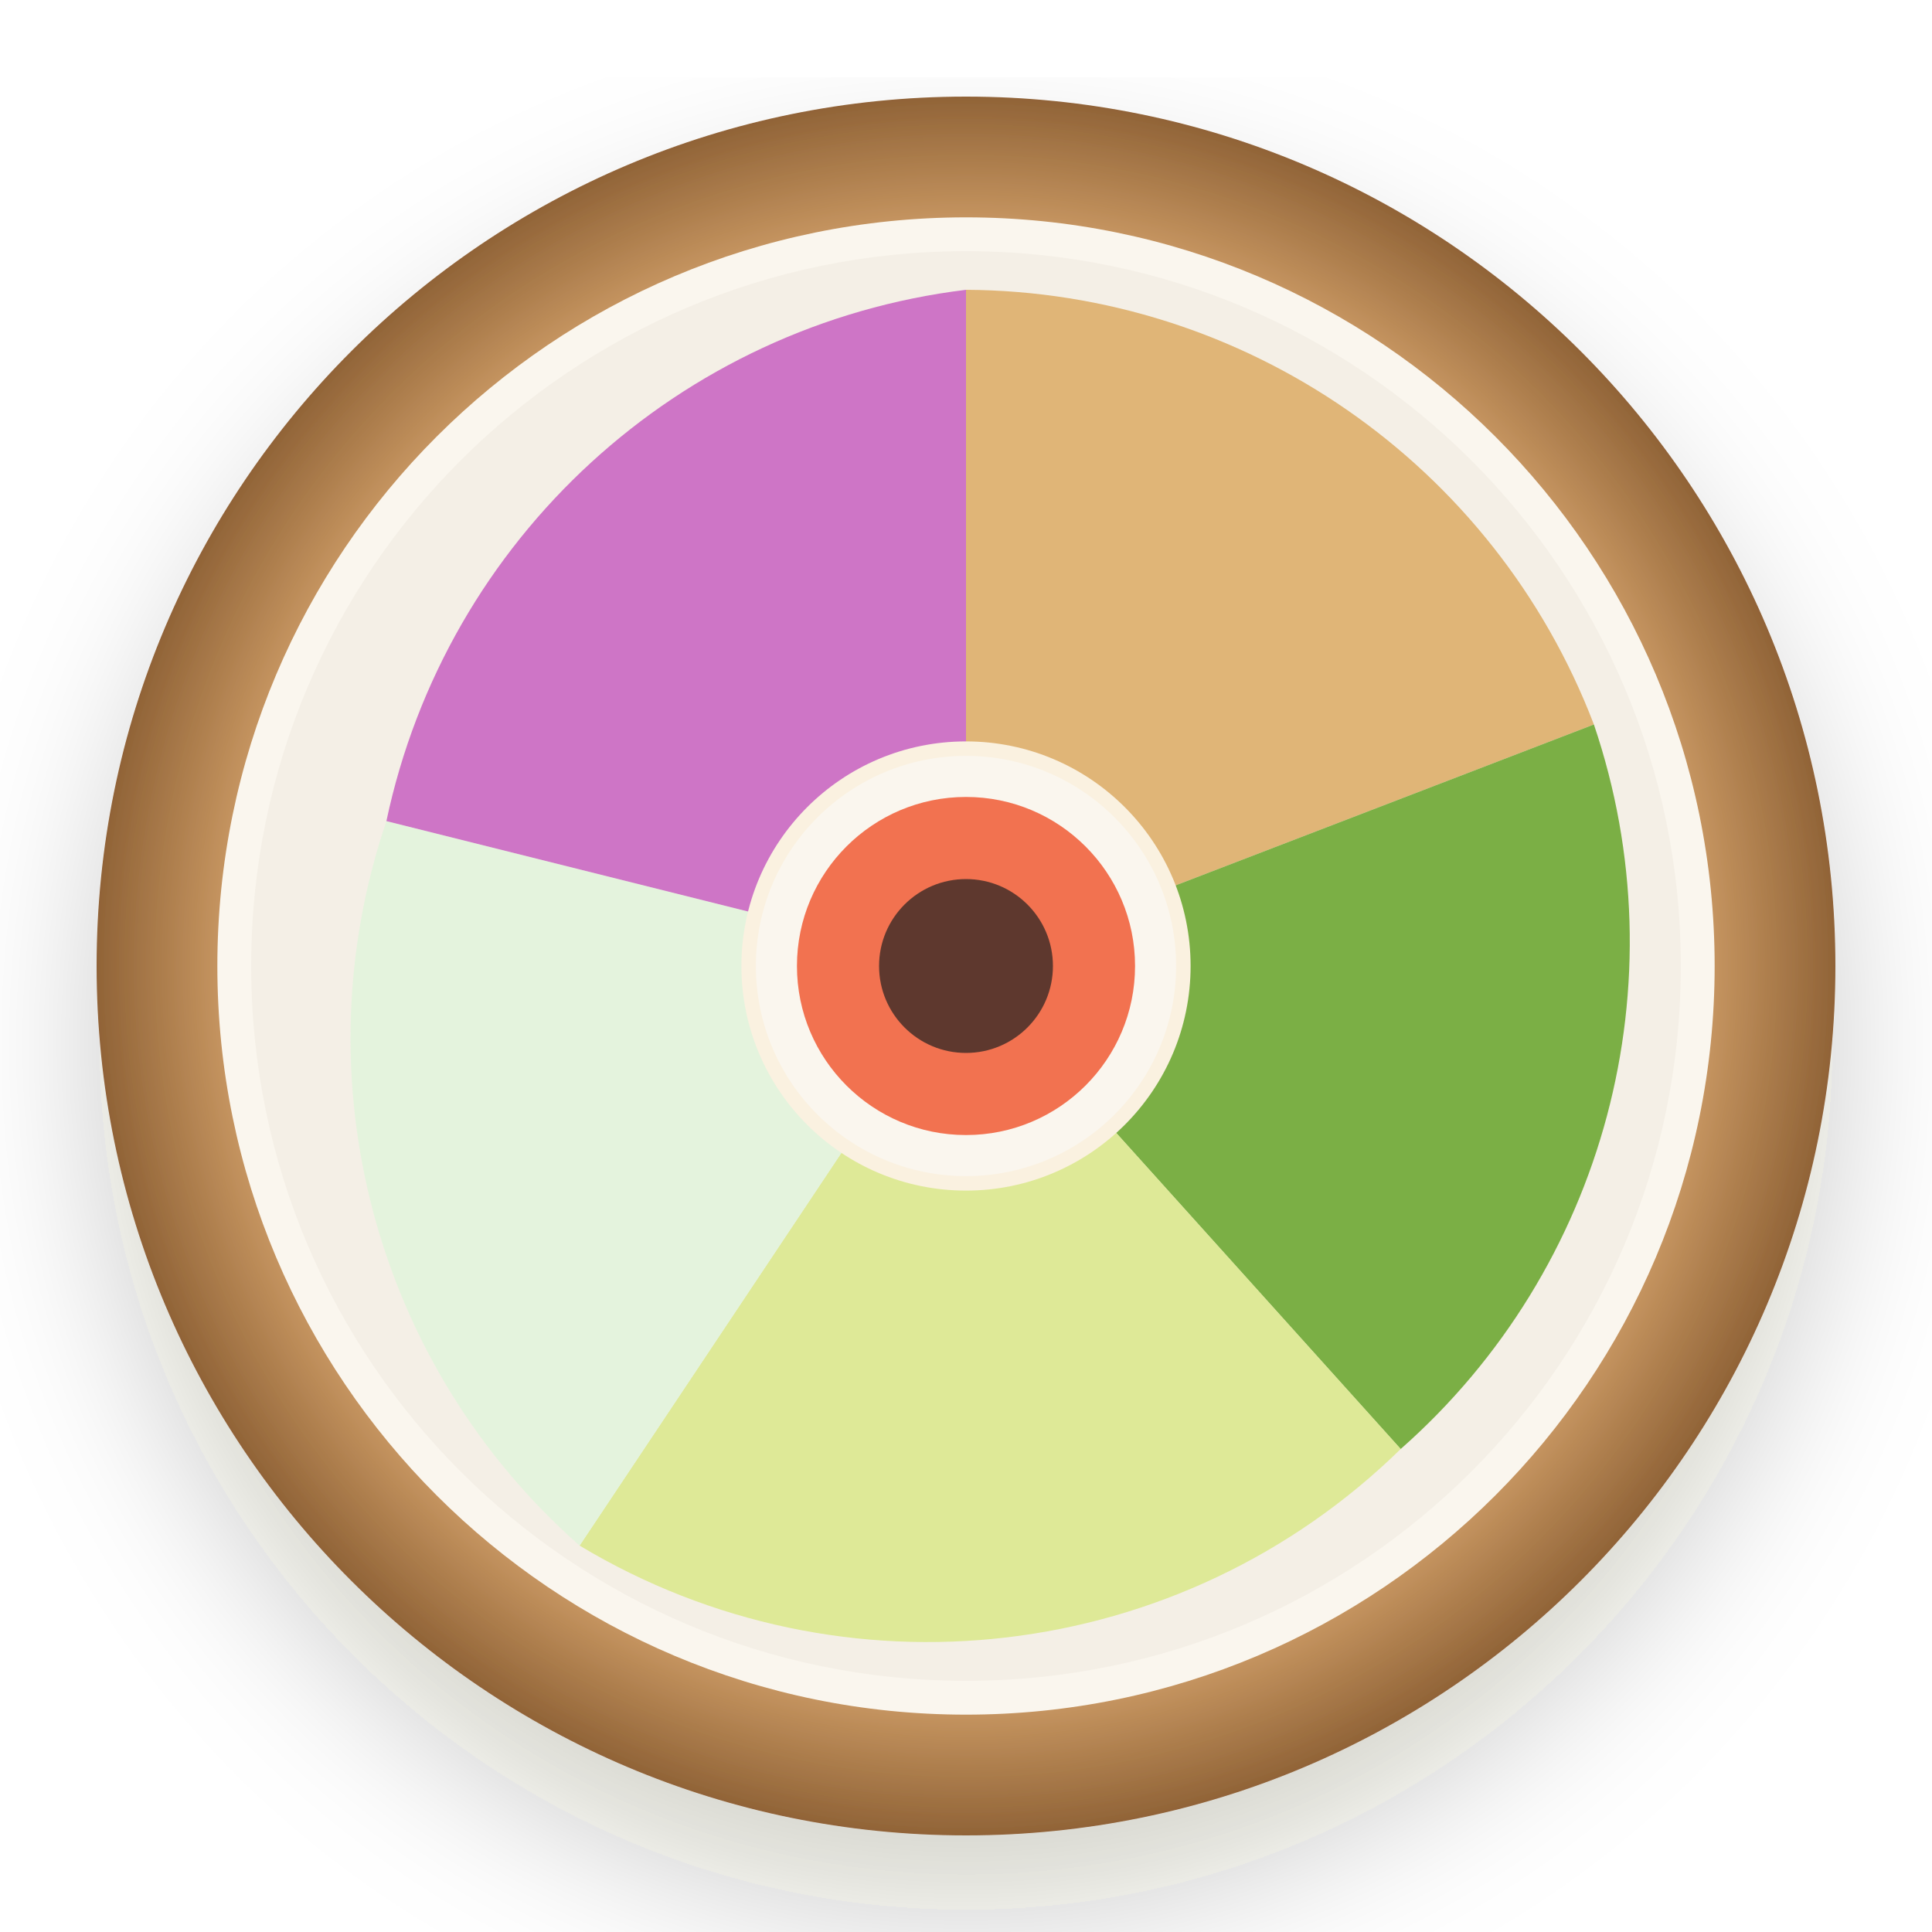
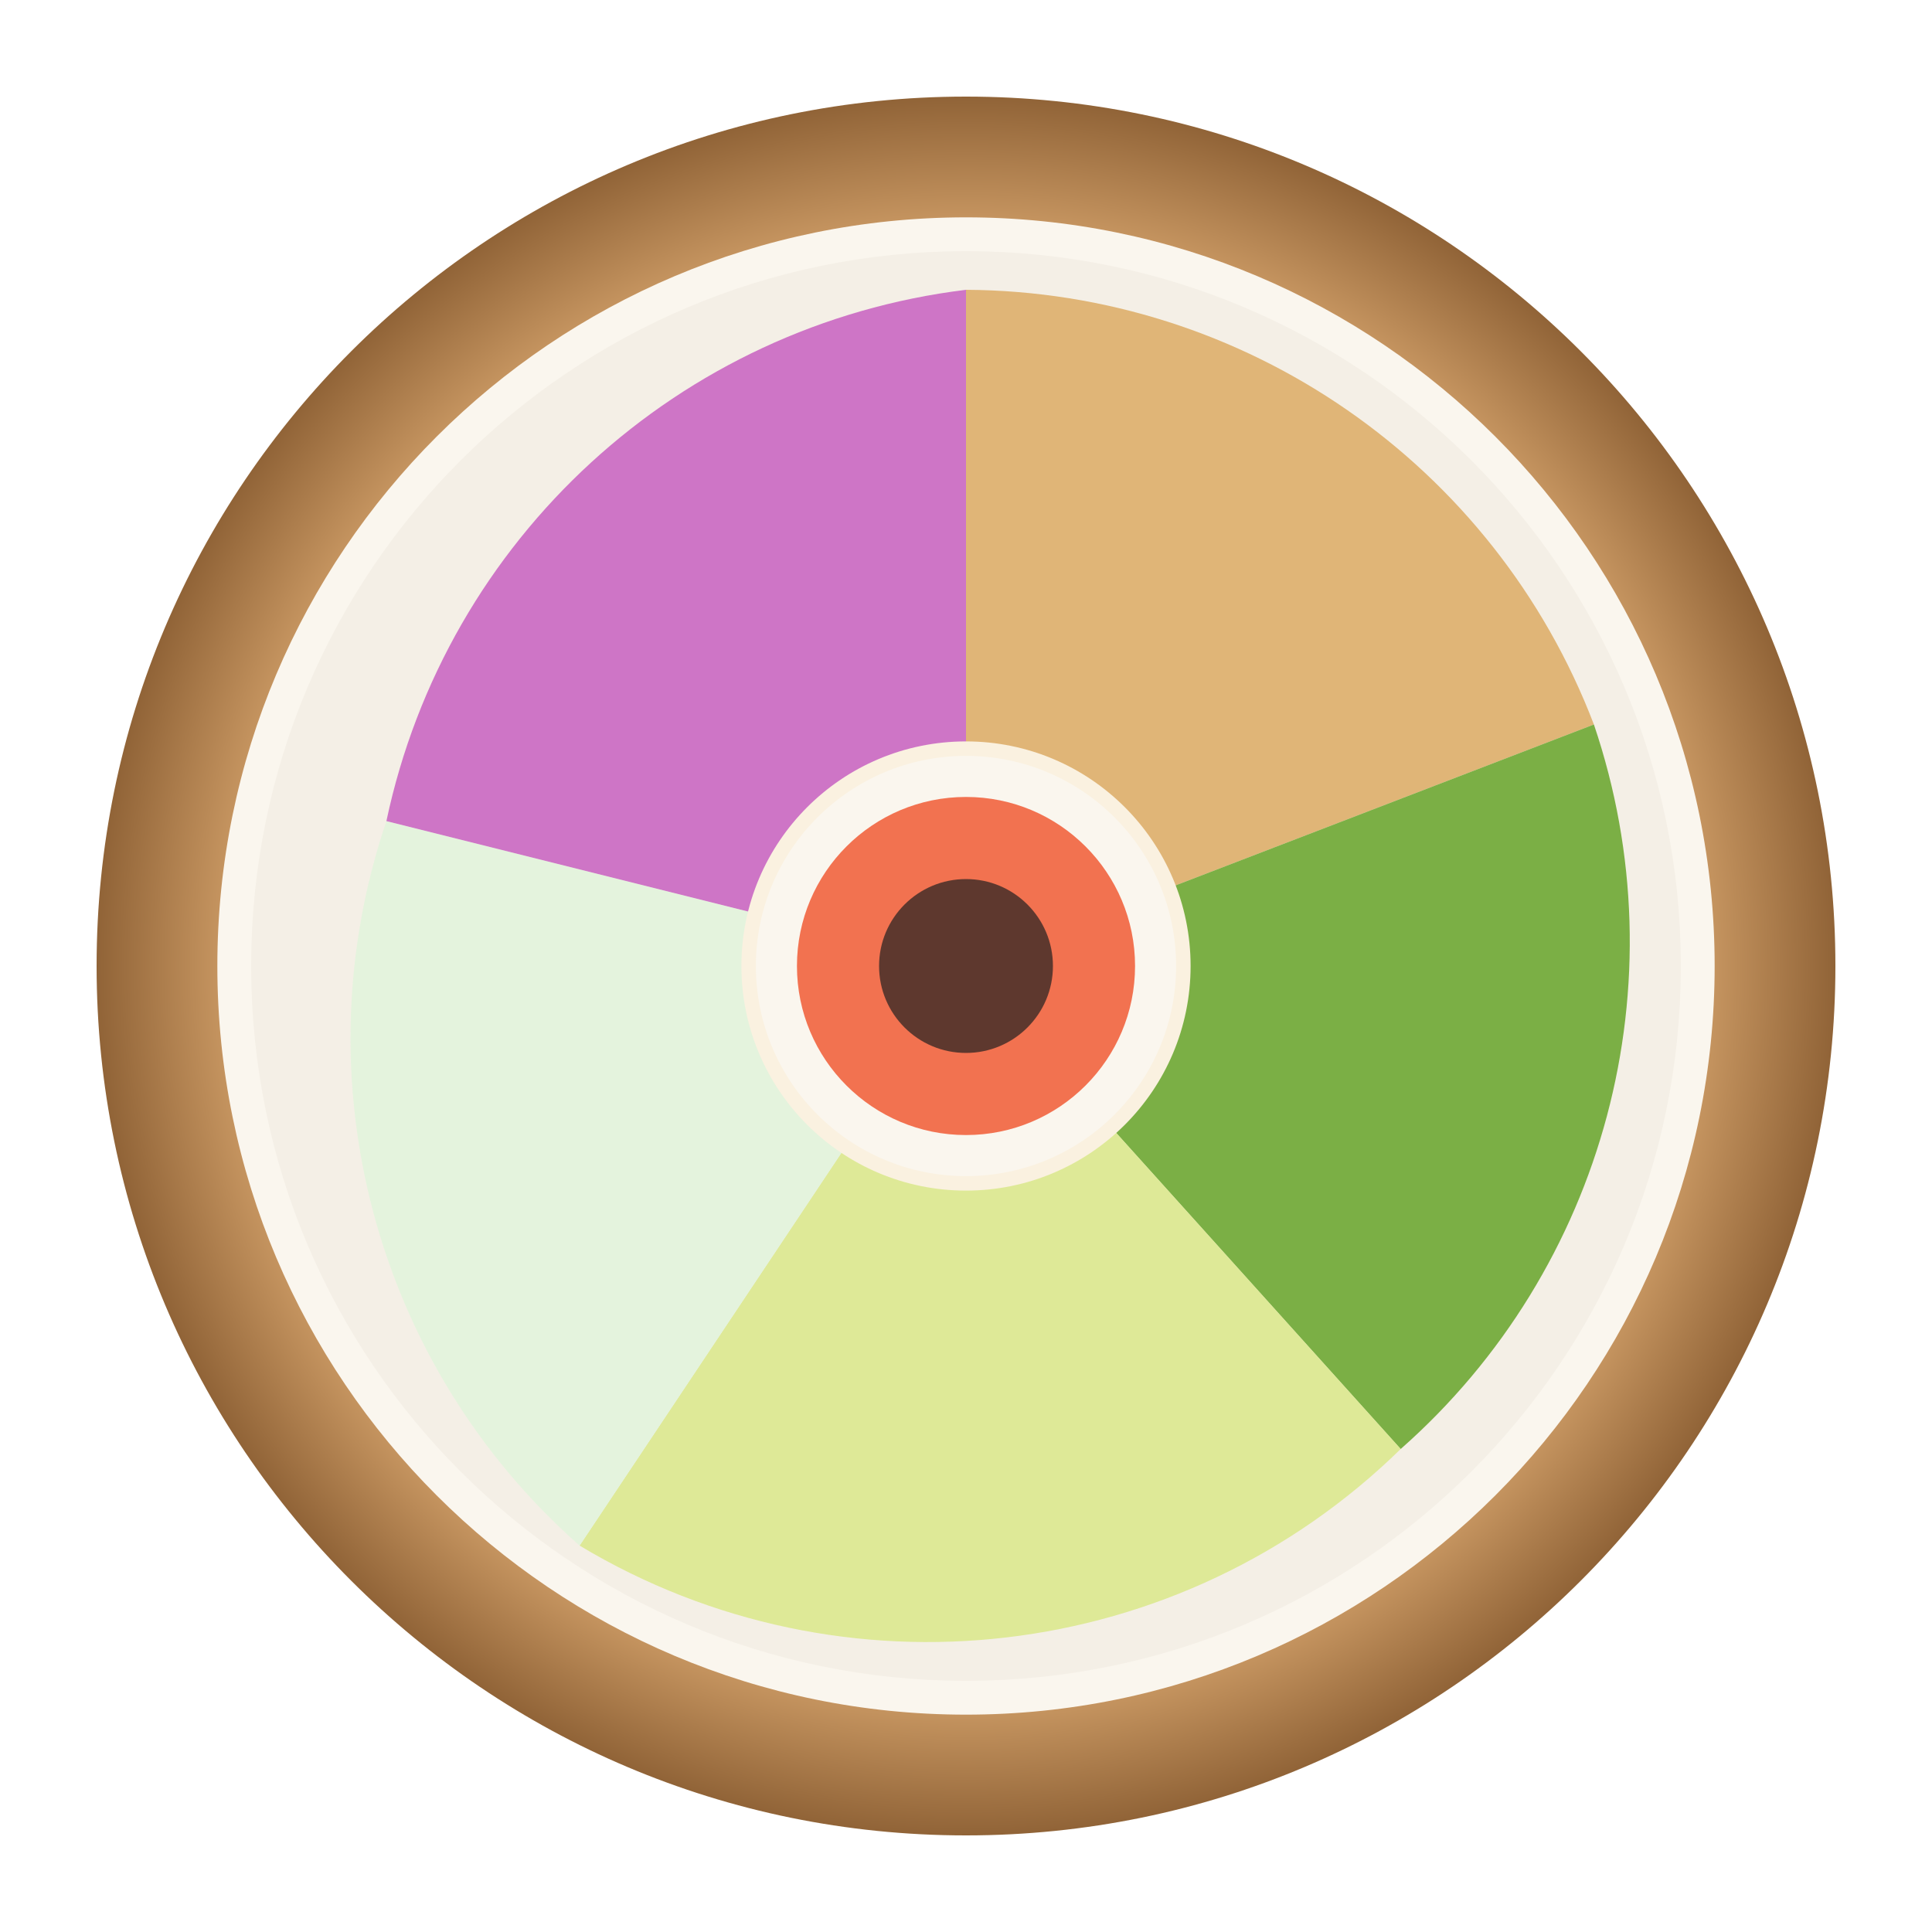
<svg xmlns="http://www.w3.org/2000/svg" viewBox="0 0 400 400" width="400" height="400">
  <defs>
    <radialGradient id="bowlRim" cx="50%" cy="50%" r="50%">
      <stop offset="85%" stop-color="#C79661" />
      <stop offset="100%" stop-color="#8F6236" />
    </radialGradient>
-     <filter id="menuDrop" x="-20%" y="-20%" width="150%" height="150%">
-       <feDropShadow dx="0" dy="16" stdDeviation="16" flood-color="#241E18" flood-opacity="0.2" />
-     </filter>
  </defs>
-   <circle cx="200" cy="200" r="180" fill="url(#bowlRim)" filter="url(#menuDrop)" />
+   <circle cx="200" cy="200" r="180" fill="url(#bowlRim)" />
  <circle cx="200" cy="200" r="155" fill="#FAF6EE" />
  <circle cx="200" cy="200" r="148" fill="#F4EFE6" />
  <path d="M 200 200 L 200 60 A 140 140 0 0 1 330 150 Z" fill="#DEAF6A" opacity="0.9" />
  <path d="M 200 200 L 330 150 A 140 140 0 0 1 290 300 Z" fill="#6EA833" opacity="0.9" />
  <path d="M 200 200 L 290 300 A 140 140 0 0 1 120 320 Z" fill="#DAE889" opacity="0.85" />
  <path d="M 200 200 L 120 320 A 140 140 0 0 1 80 170 Z" fill="#E2F4DC" opacity="0.9" />
  <path d="M 200 200 L 80 170 A 140 140 0 0 1 200 60 Z" fill="#C456BE" opacity="0.8" />
  <circle cx="200" cy="200" r="45" fill="#FAF6EE" stroke="#FAF1E0" stroke-width="3" />
  <circle cx="200" cy="200" r="35" fill="#F15A35" opacity="0.85" />
  <circle cx="200" cy="200" r="18" fill="#202020" opacity="0.7" />
</svg>
